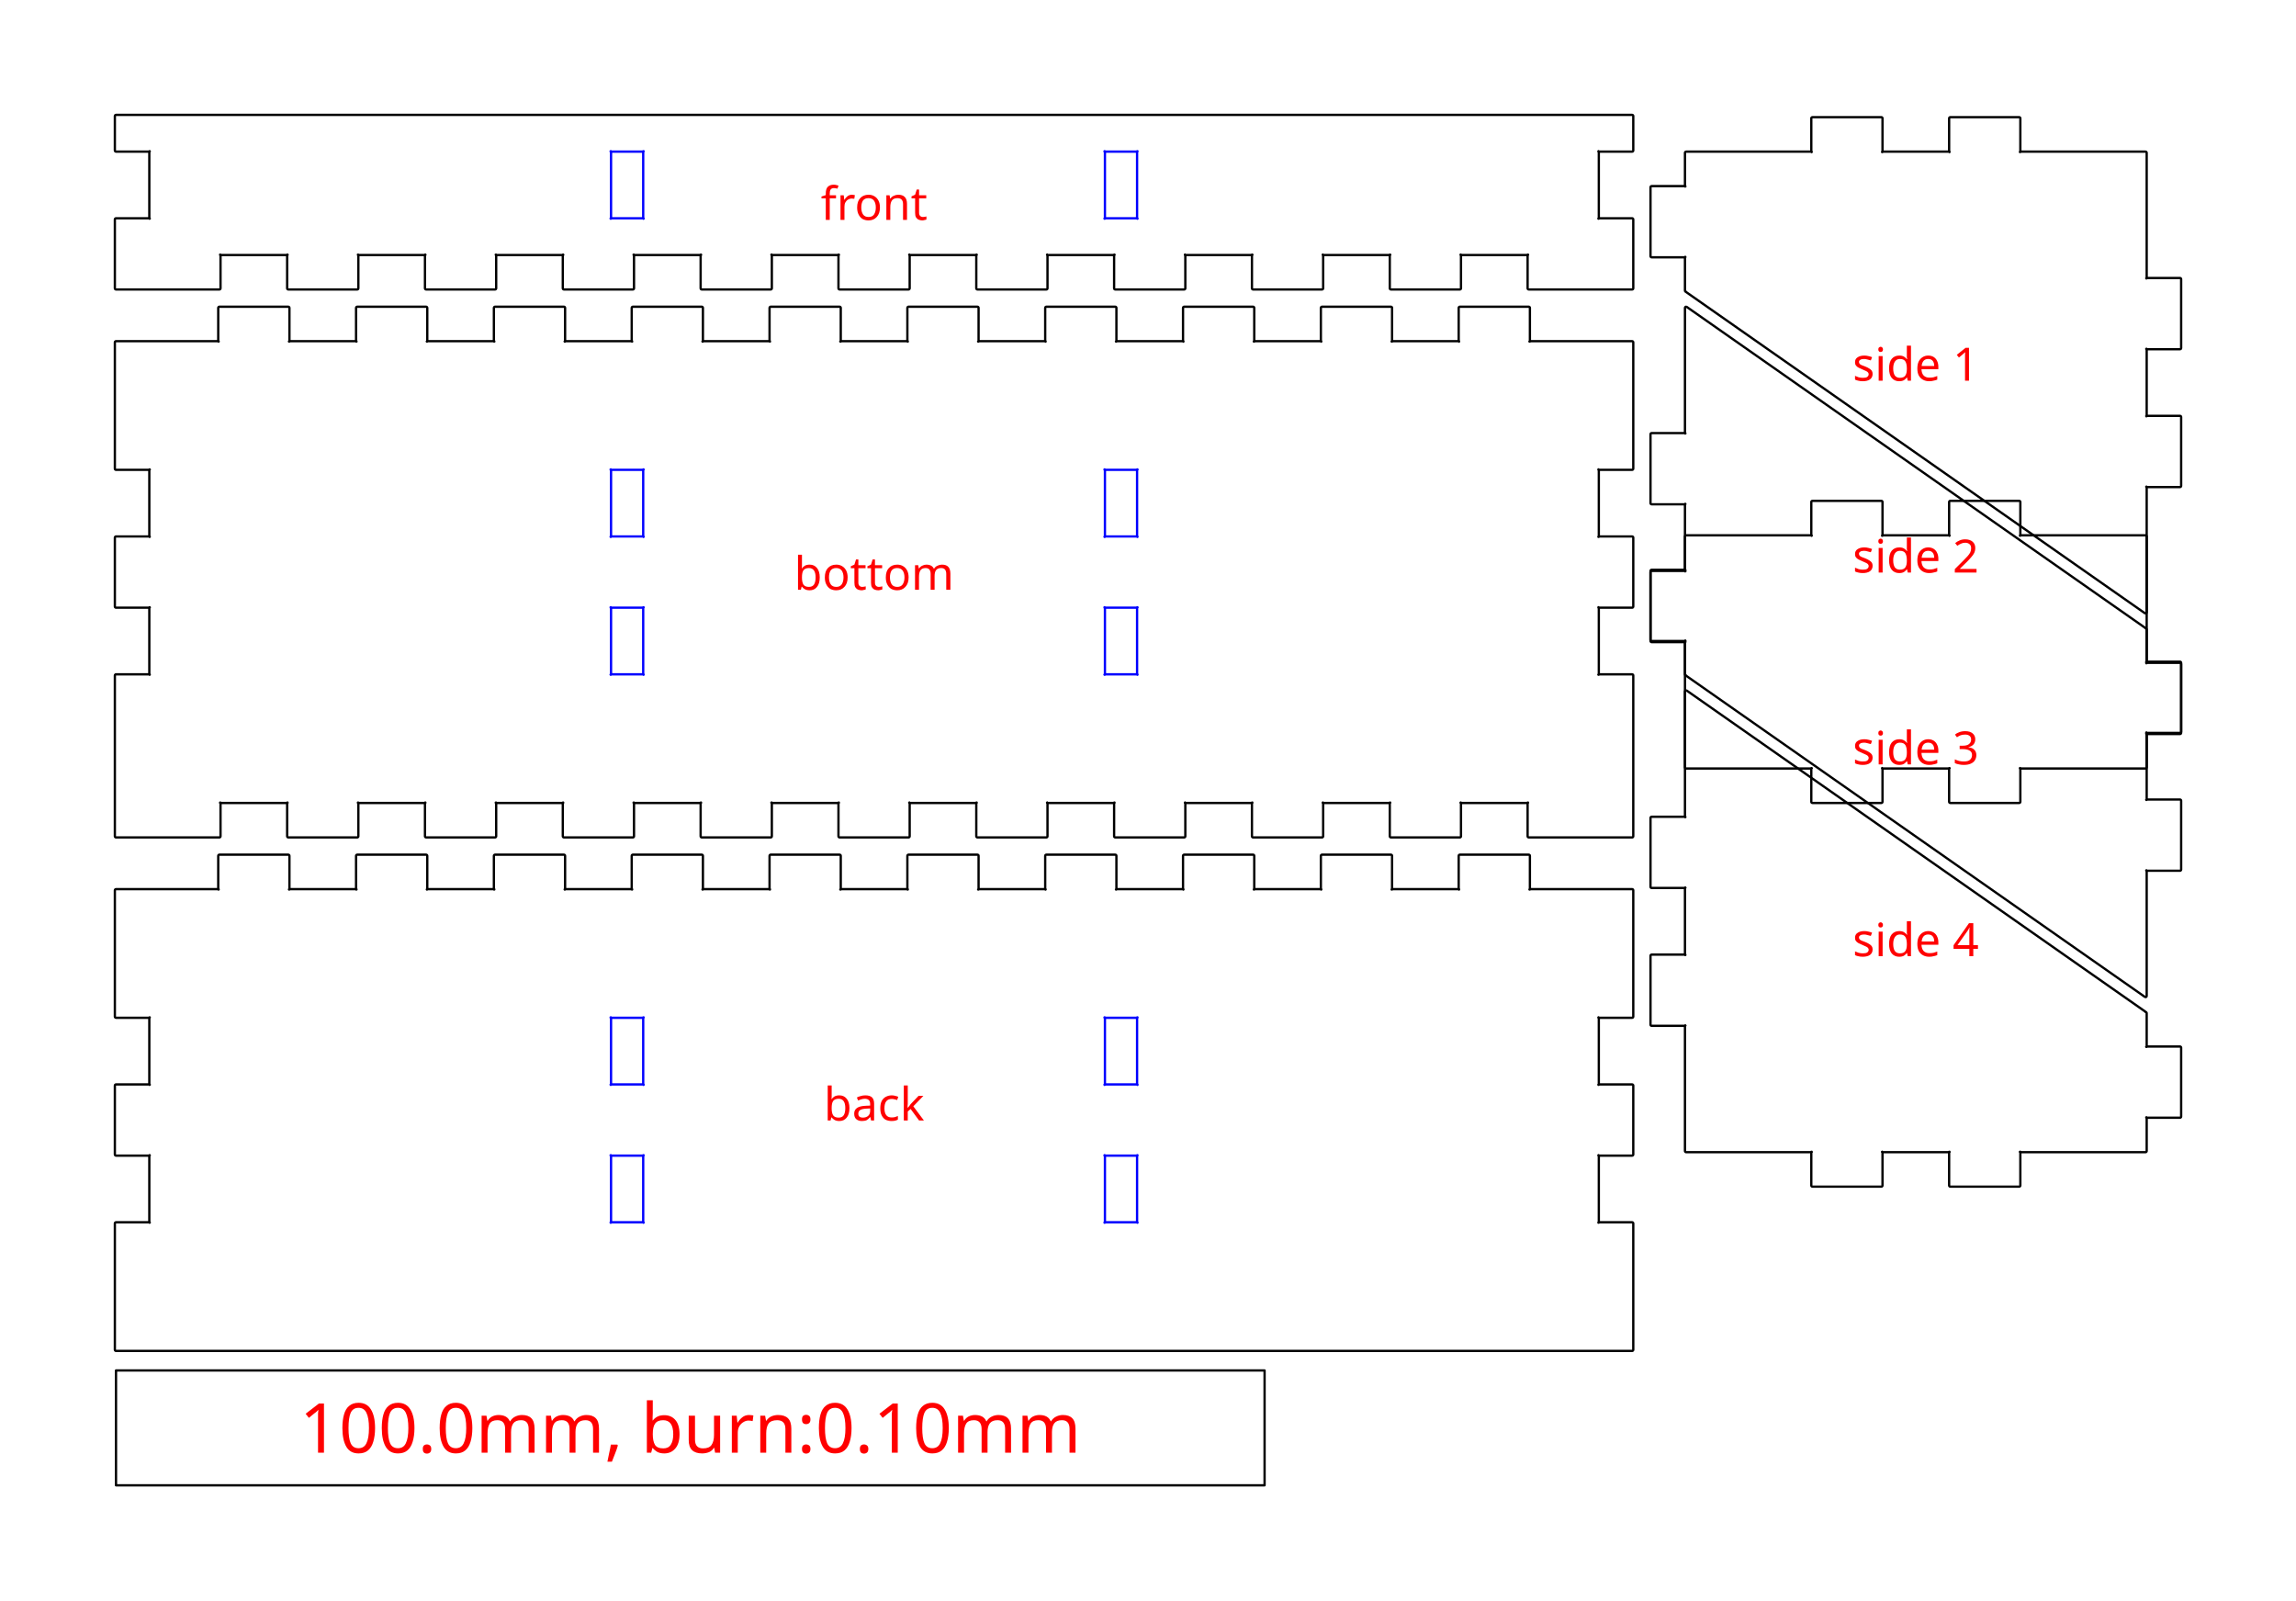
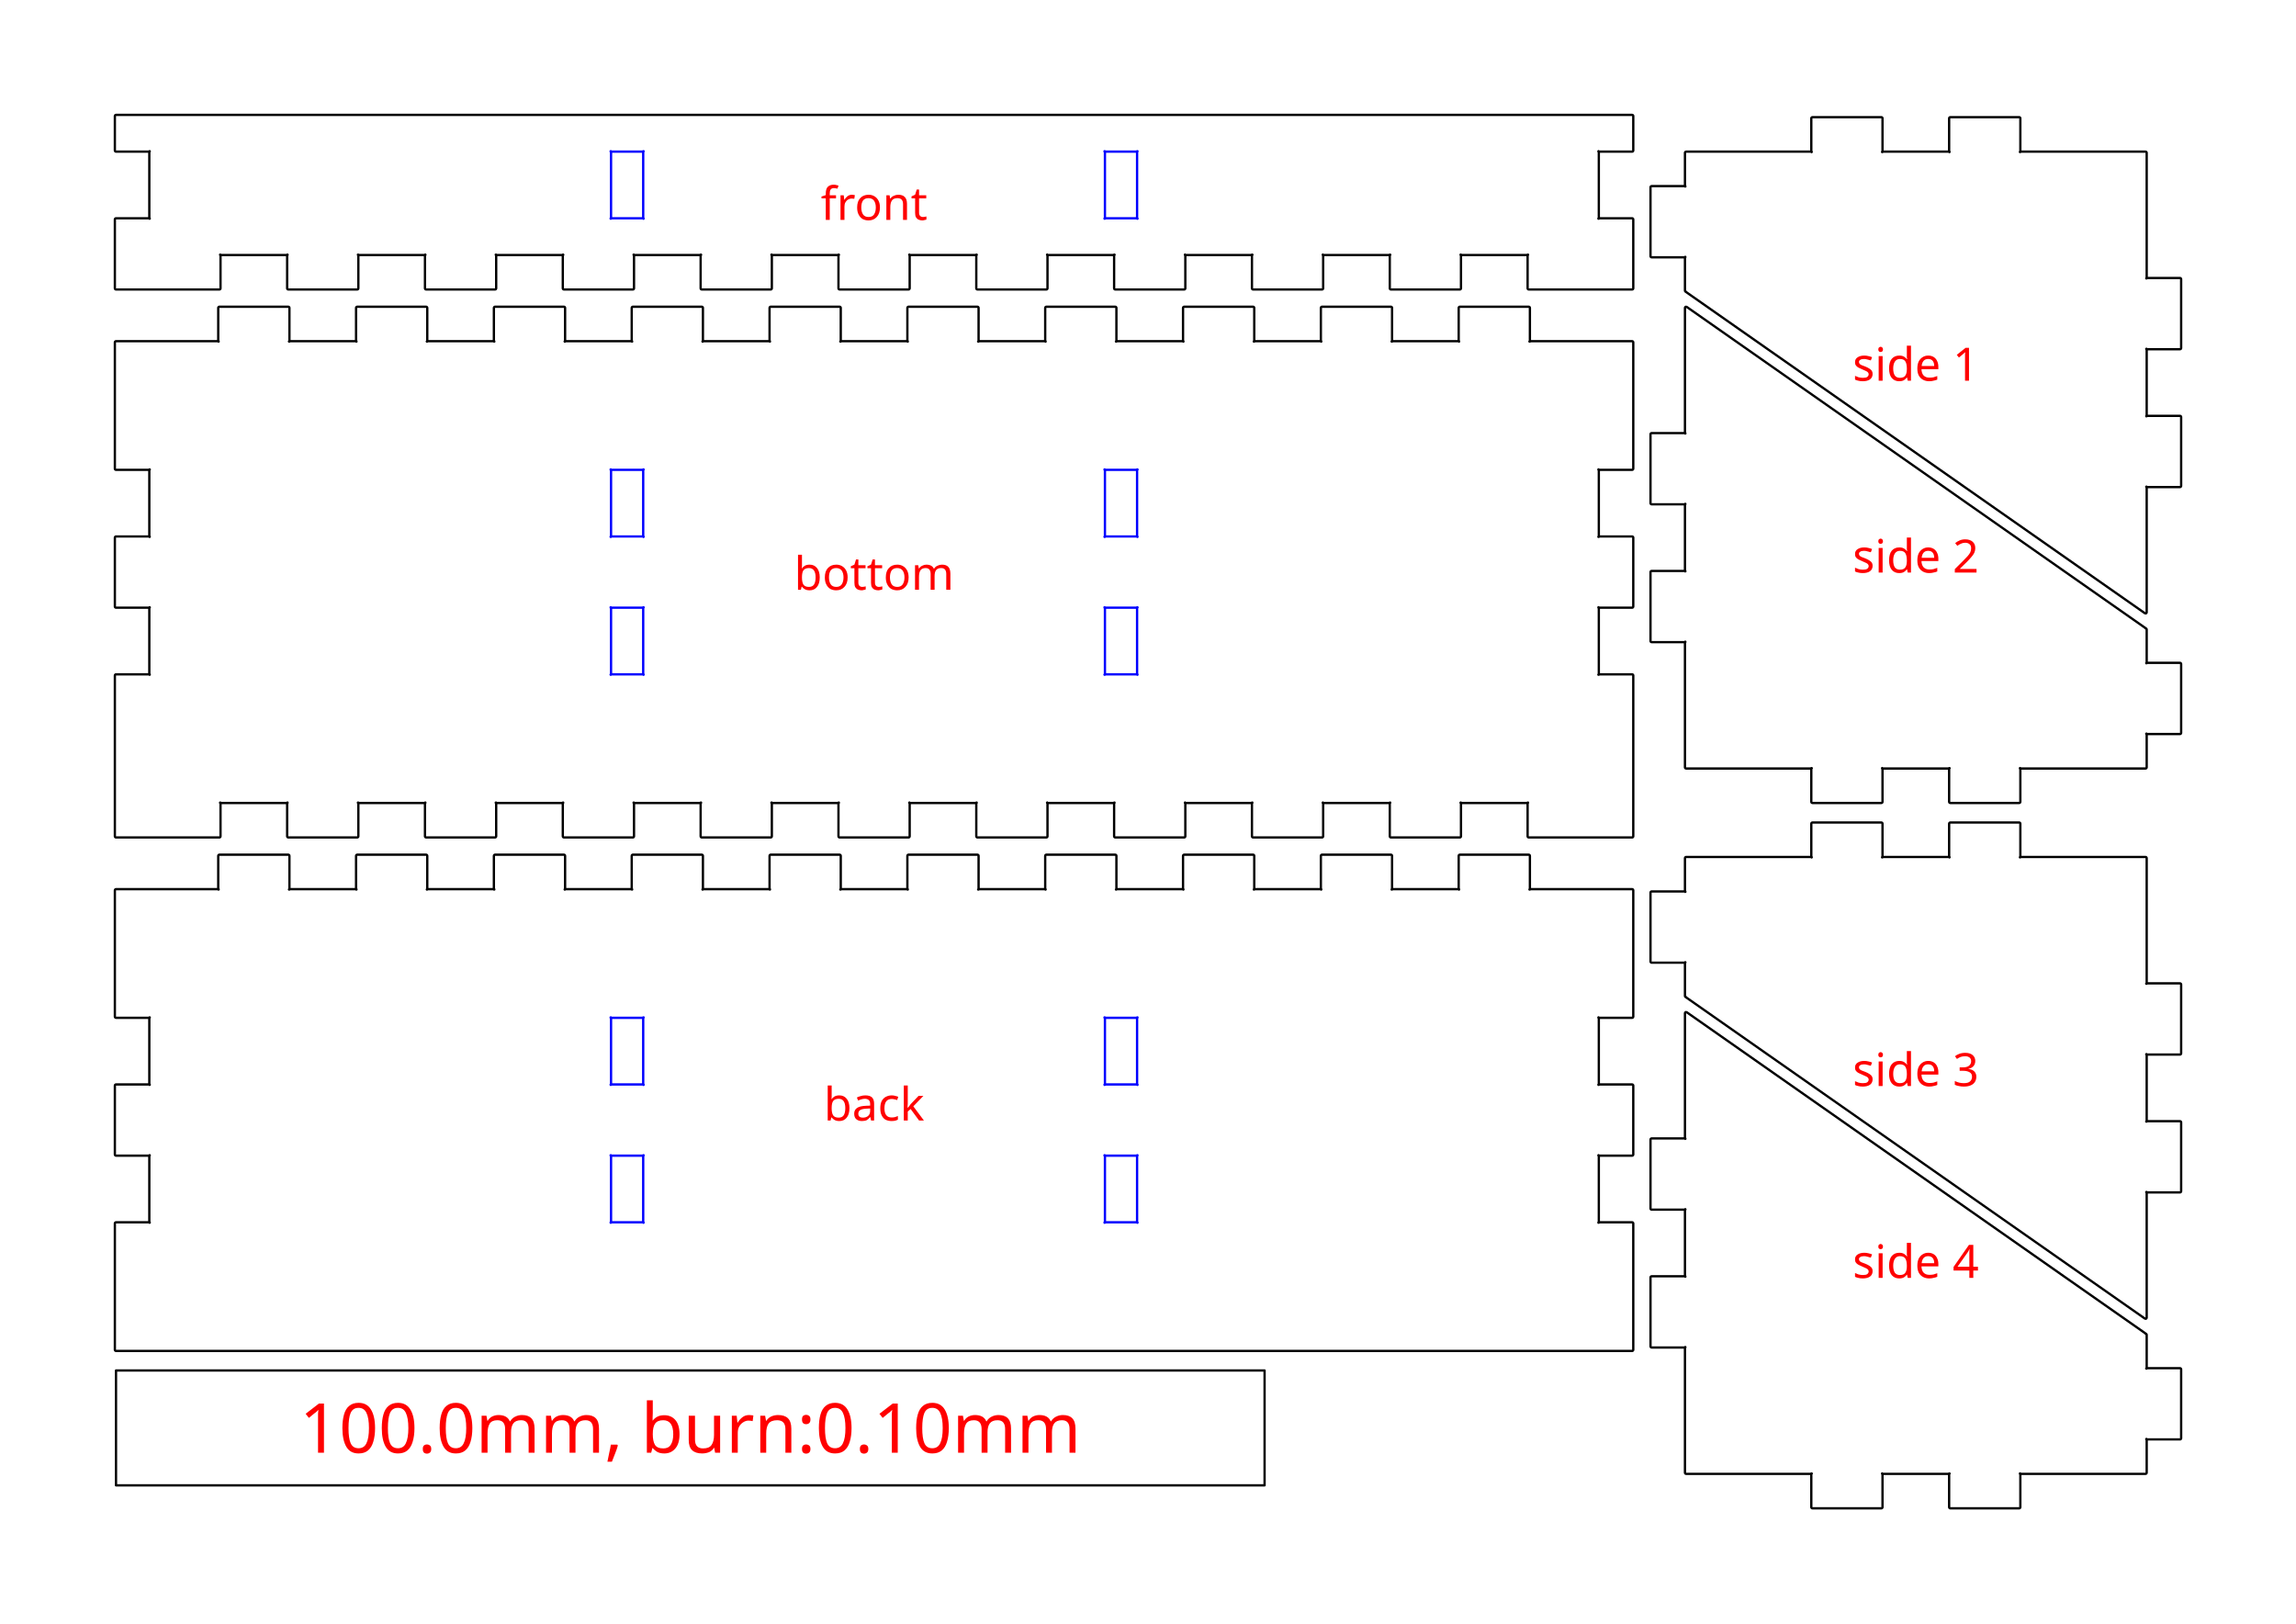
- <svg xmlns="http://www.w3.org/2000/svg" height="139.30mm" viewBox="0.0 0.0 199.90 139.30" width="199.90mm">
+ <svg xmlns="http://www.w3.org/2000/svg" height="141.30mm" viewBox="0.0 0.0 199.90 141.30" width="199.90mm">
  <g id="p-0" style="fill:none;stroke-linecap:round;stroke-linejoin:round;">
    <path d="M 10.100 129.300 H 110.100 V 119.300 H 10.100 V 129.300 Z" stroke="rgb(0,0,0)" stroke-width="0.20" />
    <text font-size="6px" style="font-family: sans-serif ; font-weight: normal; font-style: normal; fill: rgb(255,0,0)" text-anchor="middle" transform="matrix( 1.000 0.000 0.000 1.000 60.100 126.460 )">100.0mm, burn:0.10mm</text>
  </g>
  <g id="p-1" style="fill:none;stroke-linecap:round;stroke-linejoin:round;">
    <path d="M 56.000 103.500 V 106.400 C 56.000 106.500 56.100 106.400 56.000 106.400 H 53.200 C 53.100 106.400 53.200 106.500 53.200 106.400 V 100.600 C 53.200 100.500 53.100 100.600 53.200 100.600 H 56.000 C 56.100 100.600 56.000 100.500 56.000 100.600 V 103.500 Z" stroke="rgb(0,0,255)" stroke-width="0.20" />
    <path d="M 56.000 91.500 V 94.400 C 56.000 94.500 56.100 94.400 56.000 94.400 H 53.200 C 53.100 94.400 53.200 94.500 53.200 94.400 V 88.600 C 53.200 88.500 53.100 88.600 53.200 88.600 H 56.000 C 56.100 88.600 56.000 88.500 56.000 88.600 V 91.500 Z" stroke="rgb(0,0,255)" stroke-width="0.20" />
    <path d="M 99.000 103.500 V 106.400 C 99.000 106.500 99.100 106.400 99.000 106.400 H 96.200 C 96.100 106.400 96.200 106.500 96.200 106.400 V 100.600 C 96.200 100.500 96.100 100.600 96.200 100.600 H 99.000 C 99.100 100.600 99.000 100.500 99.000 100.600 V 103.500 Z" stroke="rgb(0,0,255)" stroke-width="0.20" />
    <path d="M 99.000 91.500 V 94.400 C 99.000 94.500 99.100 94.400 99.000 94.400 H 96.200 C 96.100 94.400 96.200 94.500 96.200 94.400 V 88.600 C 96.200 88.500 96.100 88.600 96.200 88.600 H 99.000 C 99.100 88.600 99.000 88.500 99.000 88.600 V 91.500 Z" stroke="rgb(0,0,255)" stroke-width="0.20" />
    <path d="M 13.100 117.600 H 139.100 H 142.100 C 142.155 117.600 142.200 117.555 142.200 117.500 V 106.500 C 142.200 106.445 142.155 106.400 142.100 106.400 H 139.200 C 139.100 106.400 139.200 106.500 139.200 106.400 V 100.600 C 139.200 100.500 139.100 100.600 139.200 100.600 H 142.100 C 142.155 100.600 142.200 100.555 142.200 100.500 V 94.500 C 142.200 94.445 142.155 94.400 142.100 94.400 H 139.200 C 139.100 94.400 139.200 94.500 139.200 94.400 V 88.600 C 139.200 88.500 139.100 88.600 139.200 88.600 H 142.100 C 142.155 88.600 142.200 88.555 142.200 88.500 V 77.500 C 142.200 77.445 142.155 77.400 142.100 77.400 H 139.100 H 133.200 C 133.100 77.400 133.200 77.500 133.200 77.400 V 74.500 C 133.200 74.445 133.155 74.400 133.100 74.400 H 127.100 C 127.045 74.400 127.000 74.445 127.000 74.500 V 77.400 C 127.000 77.500 127.100 77.400 127.000 77.400 H 121.200 C 121.100 77.400 121.200 77.500 121.200 77.400 V 74.500 C 121.200 74.445 121.155 74.400 121.100 74.400 H 115.100 C 115.045 74.400 115.000 74.445 115.000 74.500 V 77.400 C 115.000 77.500 115.100 77.400 115.000 77.400 H 109.200 C 109.100 77.400 109.200 77.500 109.200 77.400 V 74.500 C 109.200 74.445 109.155 74.400 109.100 74.400 H 103.100 C 103.045 74.400 103.000 74.445 103.000 74.500 V 77.400 C 103.000 77.500 103.100 77.400 103.000 77.400 H 97.200 C 97.100 77.400 97.200 77.500 97.200 77.400 V 74.500 C 97.200 74.445 97.155 74.400 97.100 74.400 H 91.100 C 91.045 74.400 91.000 74.445 91.000 74.500 V 77.400 C 91.000 77.500 91.100 77.400 91.000 77.400 H 85.200 C 85.100 77.400 85.200 77.500 85.200 77.400 V 74.500 C 85.200 74.445 85.155 74.400 85.100 74.400 H 79.100 C 79.045 74.400 79.000 74.445 79.000 74.500 V 77.400 C 79.000 77.500 79.100 77.400 79.000 77.400 H 73.200 C 73.100 77.400 73.200 77.500 73.200 77.400 V 74.500 C 73.200 74.445 73.155 74.400 73.100 74.400 H 67.100 C 67.045 74.400 67.000 74.445 67.000 74.500 V 77.400 C 67.000 77.500 67.100 77.400 67.000 77.400 H 61.200 C 61.100 77.400 61.200 77.500 61.200 77.400 V 74.500 C 61.200 74.445 61.155 74.400 61.100 74.400 H 55.100 C 55.045 74.400 55.000 74.445 55.000 74.500 V 77.400 C 55.000 77.500 55.100 77.400 55.000 77.400 H 49.200 C 49.100 77.400 49.200 77.500 49.200 77.400 V 74.500 C 49.200 74.445 49.155 74.400 49.100 74.400 H 43.100 C 43.045 74.400 43.000 74.445 43.000 74.500 V 77.400 C 43.000 77.500 43.100 77.400 43.000 77.400 H 37.200 C 37.100 77.400 37.200 77.500 37.200 77.400 V 74.500 C 37.200 74.445 37.155 74.400 37.100 74.400 H 31.100 C 31.045 74.400 31.000 74.445 31.000 74.500 V 77.400 C 31.000 77.500 31.100 77.400 31.000 77.400 H 25.200 C 25.100 77.400 25.200 77.500 25.200 77.400 V 74.500 C 25.200 74.445 25.155 74.400 25.100 74.400 H 19.100 C 19.045 74.400 19.000 74.445 19.000 74.500 V 77.400 C 19.000 77.500 19.100 77.400 19.000 77.400 H 13.100 H 10.100 C 10.045 77.400 10.000 77.445 10.000 77.500 V 88.500 C 10.000 88.555 10.045 88.600 10.100 88.600 H 13.000 C 13.100 88.600 13.000 88.500 13.000 88.600 V 94.400 C 13.000 94.500 13.100 94.400 13.000 94.400 H 10.100 C 10.045 94.400 10.000 94.445 10.000 94.500 V 100.500 C 10.000 100.555 10.045 100.600 10.100 100.600 H 13.000 C 13.100 100.600 13.000 100.500 13.000 100.600 V 106.400 C 13.000 106.500 13.100 106.400 13.000 106.400 H 10.100 C 10.045 106.400 10.000 106.445 10.000 106.500 V 117.500 C 10.000 117.555 10.045 117.600 10.100 117.600 H 13.100 Z" stroke="rgb(0,0,0)" stroke-width="0.20" />
    <text font-size="4px" style="font-family: sans-serif ; font-weight: normal; font-style: normal; fill: rgb(255,0,0)" text-anchor="middle" transform="matrix( 1.000 0.000 0.000 1.000 76.100 97.540 )">back</text>
  </g>
  <g id="p-2" style="fill:none;stroke-linecap:round;stroke-linejoin:round;">
    <path d="M 56.000 55.800 V 58.700 C 56.000 58.800 56.100 58.700 56.000 58.700 H 53.200 C 53.100 58.700 53.200 58.800 53.200 58.700 V 52.900 C 53.200 52.800 53.100 52.900 53.200 52.900 H 56.000 C 56.100 52.900 56.000 52.800 56.000 52.900 V 55.800 Z" stroke="rgb(0,0,255)" stroke-width="0.20" />
    <path d="M 56.000 43.800 V 46.700 C 56.000 46.800 56.100 46.700 56.000 46.700 H 53.200 C 53.100 46.700 53.200 46.800 53.200 46.700 V 40.900 C 53.200 40.800 53.100 40.900 53.200 40.900 H 56.000 C 56.100 40.900 56.000 40.800 56.000 40.900 V 43.800 Z" stroke="rgb(0,0,255)" stroke-width="0.20" />
    <path d="M 99.000 55.800 V 58.700 C 99.000 58.800 99.100 58.700 99.000 58.700 H 96.200 C 96.100 58.700 96.200 58.800 96.200 58.700 V 52.900 C 96.200 52.800 96.100 52.900 96.200 52.900 H 99.000 C 99.100 52.900 99.000 52.800 99.000 52.900 V 55.800 Z" stroke="rgb(0,0,255)" stroke-width="0.20" />
    <path d="M 99.000 43.800 V 46.700 C 99.000 46.800 99.100 46.700 99.000 46.700 H 96.200 C 96.100 46.700 96.200 46.800 96.200 46.700 V 40.900 C 96.200 40.800 96.100 40.900 96.200 40.900 H 99.000 C 99.100 40.900 99.000 40.800 99.000 40.900 V 43.800 Z" stroke="rgb(0,0,255)" stroke-width="0.20" />
    <path d="M 13.100 72.900 H 19.100 C 19.155 72.900 19.200 72.855 19.200 72.800 V 69.900 C 19.200 69.800 19.100 69.900 19.200 69.900 H 25.000 C 25.100 69.900 25.000 69.800 25.000 69.900 V 72.800 C 25.000 72.855 25.045 72.900 25.100 72.900 H 31.100 C 31.155 72.900 31.200 72.855 31.200 72.800 V 69.900 C 31.200 69.800 31.100 69.900 31.200 69.900 H 37.000 C 37.100 69.900 37.000 69.800 37.000 69.900 V 72.800 C 37.000 72.855 37.045 72.900 37.100 72.900 H 43.100 C 43.155 72.900 43.200 72.855 43.200 72.800 V 69.900 C 43.200 69.800 43.100 69.900 43.200 69.900 H 49.000 C 49.100 69.900 49.000 69.800 49.000 69.900 V 72.800 C 49.000 72.855 49.045 72.900 49.100 72.900 H 55.100 C 55.155 72.900 55.200 72.855 55.200 72.800 V 69.900 C 55.200 69.800 55.100 69.900 55.200 69.900 H 61.000 C 61.100 69.900 61.000 69.800 61.000 69.900 V 72.800 C 61.000 72.855 61.045 72.900 61.100 72.900 H 67.100 C 67.155 72.900 67.200 72.855 67.200 72.800 V 69.900 C 67.200 69.800 67.100 69.900 67.200 69.900 H 73.000 C 73.100 69.900 73.000 69.800 73.000 69.900 V 72.800 C 73.000 72.855 73.045 72.900 73.100 72.900 H 79.100 C 79.155 72.900 79.200 72.855 79.200 72.800 V 69.900 C 79.200 69.800 79.100 69.900 79.200 69.900 H 85.000 C 85.100 69.900 85.000 69.800 85.000 69.900 V 72.800 C 85.000 72.855 85.045 72.900 85.100 72.900 H 91.100 C 91.155 72.900 91.200 72.855 91.200 72.800 V 69.900 C 91.200 69.800 91.100 69.900 91.200 69.900 H 97.000 C 97.100 69.900 97.000 69.800 97.000 69.900 V 72.800 C 97.000 72.855 97.045 72.900 97.100 72.900 H 103.100 C 103.155 72.900 103.200 72.855 103.200 72.800 V 69.900 C 103.200 69.800 103.100 69.900 103.200 69.900 H 109.000 C 109.100 69.900 109.000 69.800 109.000 69.900 V 72.800 C 109.000 72.855 109.045 72.900 109.100 72.900 H 115.100 C 115.155 72.900 115.200 72.855 115.200 72.800 V 69.900 C 115.200 69.800 115.100 69.900 115.200 69.900 H 121.000 C 121.100 69.900 121.000 69.800 121.000 69.900 V 72.800 C 121.000 72.855 121.045 72.900 121.100 72.900 H 127.100 C 127.155 72.900 127.200 72.855 127.200 72.800 V 69.900 C 127.200 69.800 127.100 69.900 127.200 69.900 H 133.000 C 133.100 69.900 133.000 69.800 133.000 69.900 V 72.800 C 133.000 72.855 133.045 72.900 133.100 72.900 H 139.100 H 142.100 C 142.155 72.900 142.200 72.855 142.200 72.800 V 69.800 V 58.800 C 142.200 58.745 142.155 58.700 142.100 58.700 H 139.200 C 139.100 58.700 139.200 58.800 139.200 58.700 V 52.900 C 139.200 52.800 139.100 52.900 139.200 52.900 H 142.100 C 142.155 52.900 142.200 52.855 142.200 52.800 V 46.800 C 142.200 46.745 142.155 46.700 142.100 46.700 H 139.200 C 139.100 46.700 139.200 46.800 139.200 46.700 V 40.900 C 139.200 40.800 139.100 40.900 139.200 40.900 H 142.100 C 142.155 40.900 142.200 40.855 142.200 40.800 V 29.800 C 142.200 29.745 142.155 29.700 142.100 29.700 H 139.100 H 133.200 C 133.100 29.700 133.200 29.800 133.200 29.700 V 26.800 C 133.200 26.745 133.155 26.700 133.100 26.700 H 127.100 C 127.045 26.700 127.000 26.745 127.000 26.800 V 29.700 C 127.000 29.800 127.100 29.700 127.000 29.700 H 121.200 C 121.100 29.700 121.200 29.800 121.200 29.700 V 26.800 C 121.200 26.745 121.155 26.700 121.100 26.700 H 115.100 C 115.045 26.700 115.000 26.745 115.000 26.800 V 29.700 C 115.000 29.800 115.100 29.700 115.000 29.700 H 109.200 C 109.100 29.700 109.200 29.800 109.200 29.700 V 26.800 C 109.200 26.745 109.155 26.700 109.100 26.700 H 103.100 C 103.045 26.700 103.000 26.745 103.000 26.800 V 29.700 C 103.000 29.800 103.100 29.700 103.000 29.700 H 97.200 C 97.100 29.700 97.200 29.800 97.200 29.700 V 26.800 C 97.200 26.745 97.155 26.700 97.100 26.700 H 91.100 C 91.045 26.700 91.000 26.745 91.000 26.800 V 29.700 C 91.000 29.800 91.100 29.700 91.000 29.700 H 85.200 C 85.100 29.700 85.200 29.800 85.200 29.700 V 26.800 C 85.200 26.745 85.155 26.700 85.100 26.700 H 79.100 C 79.045 26.700 79.000 26.745 79.000 26.800 V 29.700 C 79.000 29.800 79.100 29.700 79.000 29.700 H 73.200 C 73.100 29.700 73.200 29.800 73.200 29.700 V 26.800 C 73.200 26.745 73.155 26.700 73.100 26.700 H 67.100 C 67.045 26.700 67.000 26.745 67.000 26.800 V 29.700 C 67.000 29.800 67.100 29.700 67.000 29.700 H 61.200 C 61.100 29.700 61.200 29.800 61.200 29.700 V 26.800 C 61.200 26.745 61.155 26.700 61.100 26.700 H 55.100 C 55.045 26.700 55.000 26.745 55.000 26.800 V 29.700 C 55.000 29.800 55.100 29.700 55.000 29.700 H 49.200 C 49.100 29.700 49.200 29.800 49.200 29.700 V 26.800 C 49.200 26.745 49.155 26.700 49.100 26.700 H 43.100 C 43.045 26.700 43.000 26.745 43.000 26.800 V 29.700 C 43.000 29.800 43.100 29.700 43.000 29.700 H 37.200 C 37.100 29.700 37.200 29.800 37.200 29.700 V 26.800 C 37.200 26.745 37.155 26.700 37.100 26.700 H 31.100 C 31.045 26.700 31.000 26.745 31.000 26.800 V 29.700 C 31.000 29.800 31.100 29.700 31.000 29.700 H 25.200 C 25.100 29.700 25.200 29.800 25.200 29.700 V 26.800 C 25.200 26.745 25.155 26.700 25.100 26.700 H 19.100 C 19.045 26.700 19.000 26.745 19.000 26.800 V 29.700 C 19.000 29.800 19.100 29.700 19.000 29.700 H 13.100 H 10.100 C 10.045 29.700 10.000 29.745 10.000 29.800 V 40.800 C 10.000 40.855 10.045 40.900 10.100 40.900 H 13.000 C 13.100 40.900 13.000 40.800 13.000 40.900 V 46.700 C 13.000 46.800 13.100 46.700 13.000 46.700 H 10.100 C 10.045 46.700 10.000 46.745 10.000 46.800 V 52.800 C 10.000 52.855 10.045 52.900 10.100 52.900 H 13.000 C 13.100 52.900 13.000 52.800 13.000 52.900 V 58.700 C 13.000 58.800 13.100 58.700 13.000 58.700 H 10.100 C 10.045 58.700 10.000 58.745 10.000 58.800 V 69.800 V 72.800 C 10.000 72.855 10.045 72.900 10.100 72.900 H 13.100 Z" stroke="rgb(0,0,0)" stroke-width="0.20" />
    <text font-size="4px" style="font-family: sans-serif ; font-weight: normal; font-style: normal; fill: rgb(255,0,0)" text-anchor="middle" transform="matrix( 1.000 0.000 0.000 1.000 76.100 51.340 )">bottom</text>
  </g>
  <g id="p-3" style="fill:none;stroke-linecap:round;stroke-linejoin:round;">
    <path d="M 56.000 16.100 V 19.000 C 56.000 19.100 56.100 19.000 56.000 19.000 H 53.200 C 53.100 19.000 53.200 19.100 53.200 19.000 V 13.200 C 53.200 13.100 53.100 13.200 53.200 13.200 H 56.000 C 56.100 13.200 56.000 13.100 56.000 13.200 V 16.100 Z" stroke="rgb(0,0,255)" stroke-width="0.20" />
    <path d="M 99.000 16.100 V 19.000 C 99.000 19.100 99.100 19.000 99.000 19.000 H 96.200 C 96.100 19.000 96.200 19.100 96.200 19.000 V 13.200 C 96.200 13.100 96.100 13.200 96.200 13.200 H 99.000 C 99.100 13.200 99.000 13.100 99.000 13.200 V 16.100 Z" stroke="rgb(0,0,255)" stroke-width="0.20" />
    <path d="M 13.100 25.200 H 19.100 C 19.155 25.200 19.200 25.155 19.200 25.100 V 22.200 C 19.200 22.100 19.100 22.200 19.200 22.200 H 25.000 C 25.100 22.200 25.000 22.100 25.000 22.200 V 25.100 C 25.000 25.155 25.045 25.200 25.100 25.200 H 31.100 C 31.155 25.200 31.200 25.155 31.200 25.100 V 22.200 C 31.200 22.100 31.100 22.200 31.200 22.200 H 37.000 C 37.100 22.200 37.000 22.100 37.000 22.200 V 25.100 C 37.000 25.155 37.045 25.200 37.100 25.200 H 43.100 C 43.155 25.200 43.200 25.155 43.200 25.100 V 22.200 C 43.200 22.100 43.100 22.200 43.200 22.200 H 49.000 C 49.100 22.200 49.000 22.100 49.000 22.200 V 25.100 C 49.000 25.155 49.045 25.200 49.100 25.200 H 55.100 C 55.155 25.200 55.200 25.155 55.200 25.100 V 22.200 C 55.200 22.100 55.100 22.200 55.200 22.200 H 61.000 C 61.100 22.200 61.000 22.100 61.000 22.200 V 25.100 C 61.000 25.155 61.045 25.200 61.100 25.200 H 67.100 C 67.155 25.200 67.200 25.155 67.200 25.100 V 22.200 C 67.200 22.100 67.100 22.200 67.200 22.200 H 73.000 C 73.100 22.200 73.000 22.100 73.000 22.200 V 25.100 C 73.000 25.155 73.045 25.200 73.100 25.200 H 79.100 C 79.155 25.200 79.200 25.155 79.200 25.100 V 22.200 C 79.200 22.100 79.100 22.200 79.200 22.200 H 85.000 C 85.100 22.200 85.000 22.100 85.000 22.200 V 25.100 C 85.000 25.155 85.045 25.200 85.100 25.200 H 91.100 C 91.155 25.200 91.200 25.155 91.200 25.100 V 22.200 C 91.200 22.100 91.100 22.200 91.200 22.200 H 97.000 C 97.100 22.200 97.000 22.100 97.000 22.200 V 25.100 C 97.000 25.155 97.045 25.200 97.100 25.200 H 103.100 C 103.155 25.200 103.200 25.155 103.200 25.100 V 22.200 C 103.200 22.100 103.100 22.200 103.200 22.200 H 109.000 C 109.100 22.200 109.000 22.100 109.000 22.200 V 25.100 C 109.000 25.155 109.045 25.200 109.100 25.200 H 115.100 C 115.155 25.200 115.200 25.155 115.200 25.100 V 22.200 C 115.200 22.100 115.100 22.200 115.200 22.200 H 121.000 C 121.100 22.200 121.000 22.100 121.000 22.200 V 25.100 C 121.000 25.155 121.045 25.200 121.100 25.200 H 127.100 C 127.155 25.200 127.200 25.155 127.200 25.100 V 22.200 C 127.200 22.100 127.100 22.200 127.200 22.200 H 133.000 C 133.100 22.200 133.000 22.100 133.000 22.200 V 25.100 C 133.000 25.155 133.045 25.200 133.100 25.200 H 139.100 H 142.100 C 142.155 25.200 142.200 25.155 142.200 25.100 V 22.100 V 19.100 C 142.200 19.045 142.155 19.000 142.100 19.000 H 139.200 C 139.100 19.000 139.200 19.100 139.200 19.000 V 13.200 C 139.200 13.100 139.100 13.200 139.200 13.200 H 142.100 C 142.155 13.200 142.200 13.155 142.200 13.100 V 10.100 C 142.200 10.045 142.155 10.000 142.100 10.000 H 139.100 H 13.100 H 10.100 C 10.045 10.000 10.000 10.045 10.000 10.100 V 13.100 C 10.000 13.155 10.045 13.200 10.100 13.200 H 13.000 C 13.100 13.200 13.000 13.100 13.000 13.200 V 19.000 C 13.000 19.100 13.100 19.000 13.000 19.000 H 10.100 C 10.045 19.000 10.000 19.045 10.000 19.100 V 22.100 V 25.100 C 10.000 25.155 10.045 25.200 10.100 25.200 H 13.100 Z" stroke="rgb(0,0,0)" stroke-width="0.20" />
    <text font-size="4px" style="font-family: sans-serif ; font-weight: normal; font-style: normal; fill: rgb(255,0,0)" text-anchor="middle" transform="matrix( 1.000 0.000 0.000 1.000 76.100 19.140 )">front</text>
  </g>
  <g id="p-4" style="fill:none;stroke-linecap:round;stroke-linejoin:round;">
    <path d="M 186.800 13.200 H 175.900 C 175.800 13.200 175.900 13.300 175.900 13.200 V 10.300 C 175.900 10.245 175.855 10.200 175.800 10.200 H 169.800 C 169.745 10.200 169.700 10.245 169.700 10.300 V 13.200 C 169.700 13.300 169.800 13.200 169.700 13.200 H 163.900 C 163.800 13.200 163.900 13.300 163.900 13.200 V 10.300 C 163.900 10.245 163.855 10.200 163.800 10.200 H 157.800 C 157.745 10.200 157.700 10.245 157.700 10.300 V 13.200 C 157.700 13.300 157.800 13.200 157.700 13.200 H 146.800 C 146.745 13.200 146.700 13.245 146.700 13.300 V 16.200 C 146.700 16.300 146.800 16.200 146.700 16.200 H 143.800 C 143.745 16.200 143.700 16.245 143.700 16.300 V 22.300 C 143.700 22.355 143.745 22.400 143.800 22.400 H 146.700 C 146.800 22.400 146.700 22.300 146.700 22.400 V 25.300 C 146.700 25.355 146.745 25.400 146.800 25.400 C 146.779 25.400 146.759 25.394 146.743 25.382 L 186.743 53.382 C 186.759 53.394 186.779 53.400 186.800 53.400 C 186.855 53.400 186.900 53.355 186.900 53.300 V 42.400 C 186.900 42.300 186.800 42.400 186.900 42.400 H 189.800 C 189.855 42.400 189.900 42.355 189.900 42.300 V 36.300 C 189.900 36.245 189.855 36.200 189.800 36.200 H 186.900 C 186.800 36.200 186.900 36.300 186.900 36.200 V 30.400 C 186.900 30.300 186.800 30.400 186.900 30.400 H 189.800 C 189.855 30.400 189.900 30.355 189.900 30.300 V 24.300 C 189.900 24.245 189.855 24.200 189.800 24.200 H 186.900 C 186.800 24.200 186.900 24.300 186.900 24.200 V 13.300 C 186.900 13.245 186.855 13.200 186.800 13.200 Z" stroke="rgb(0,0,0)" stroke-width="0.20" />
    <text font-size="4px" style="font-family: sans-serif ; font-weight: normal; font-style: normal; fill: rgb(255,0,0)" text-anchor="middle" transform="matrix( 1.000 0.000 0.000 1.000 166.800 33.140 )">side 1</text>
  </g>
  <g id="p-5" style="fill:none;stroke-linecap:round;stroke-linejoin:round;">
    <path d="M 146.800 66.900 H 157.700 C 157.800 66.900 157.700 66.800 157.700 66.900 V 69.800 C 157.700 69.855 157.745 69.900 157.800 69.900 H 163.800 C 163.855 69.900 163.900 69.855 163.900 69.800 V 66.900 C 163.900 66.800 163.800 66.900 163.900 66.900 H 169.700 C 169.800 66.900 169.700 66.800 169.700 66.900 V 69.800 C 169.700 69.855 169.745 69.900 169.800 69.900 H 175.800 C 175.855 69.900 175.900 69.855 175.900 69.800 V 66.900 C 175.900 66.800 175.800 66.900 175.900 66.900 H 186.800 C 186.855 66.900 186.900 66.855 186.900 66.800 V 63.900 C 186.900 63.800 186.800 63.900 186.900 63.900 H 189.800 C 189.855 63.900 189.900 63.855 189.900 63.800 V 57.800 C 189.900 57.745 189.855 57.700 189.800 57.700 H 186.900 C 186.800 57.700 186.900 57.800 186.900 57.700 V 54.800 C 186.900 54.745 186.855 54.700 186.800 54.700 C 186.821 54.700 186.841 54.706 186.857 54.718 L 146.857 26.718 C 146.841 26.706 146.821 26.700 146.800 26.700 C 146.745 26.700 146.700 26.745 146.700 26.800 V 37.700 C 146.700 37.800 146.800 37.700 146.700 37.700 H 143.800 C 143.745 37.700 143.700 37.745 143.700 37.800 V 43.800 C 143.700 43.855 143.745 43.900 143.800 43.900 H 146.700 C 146.800 43.900 146.700 43.800 146.700 43.900 V 49.700 C 146.700 49.800 146.800 49.700 146.700 49.700 H 143.800 C 143.745 49.700 143.700 49.745 143.700 49.800 V 55.800 C 143.700 55.855 143.745 55.900 143.800 55.900 H 146.700 C 146.800 55.900 146.700 55.800 146.700 55.900 V 66.800 C 146.700 66.855 146.745 66.900 146.800 66.900 Z" stroke="rgb(0,0,0)" stroke-width="0.20" />
    <text font-size="4px" style="font-family: sans-serif ; font-weight: normal; font-style: normal; fill: rgb(255,0,0)" text-anchor="middle" transform="matrix( 1.000 0.000 0.000 1.000 166.800 49.840 )">side 2</text>
  </g>
  <g id="p-6" style="fill:none;stroke-linecap:round;stroke-linejoin:round;">
-     <path d="M 186.800 46.600 H 175.900 C 175.800 46.600 175.900 46.700 175.900 46.600 V 43.700 C 175.900 43.645 175.855 43.600 175.800 43.600 H 169.800 C 169.745 43.600 169.700 43.645 169.700 43.700 V 46.600 C 169.700 46.700 169.800 46.600 169.700 46.600 H 163.900 C 163.800 46.600 163.900 46.700 163.900 46.600 V 43.700 C 163.900 43.645 163.855 43.600 163.800 43.600 H 157.800 C 157.745 43.600 157.700 43.645 157.700 43.700 V 46.600 C 157.700 46.700 157.800 46.600 157.700 46.600 H 146.800 C 146.745 46.600 146.700 46.645 146.700 46.700 V 49.600 C 146.700 49.700 146.800 49.600 146.700 49.600 H 143.800 C 143.745 49.600 143.700 49.645 143.700 49.700 V 55.700 C 143.700 55.755 143.745 55.800 143.800 55.800 H 146.700 C 146.800 55.800 146.700 55.700 146.700 55.800 V 58.700 C 146.700 58.755 146.745 58.800 146.800 58.800 C 146.779 58.800 146.759 58.794 146.743 58.782 L 186.743 86.782 C 186.759 86.794 186.779 86.800 186.800 86.800 C 186.855 86.800 186.900 86.755 186.900 86.700 V 75.800 C 186.900 75.700 186.800 75.800 186.900 75.800 H 189.800 C 189.855 75.800 189.900 75.755 189.900 75.700 V 69.700 C 189.900 69.645 189.855 69.600 189.800 69.600 H 186.900 C 186.800 69.600 186.900 69.700 186.900 69.600 V 63.800 C 186.900 63.700 186.800 63.800 186.900 63.800 H 189.800 C 189.855 63.800 189.900 63.755 189.900 63.700 V 57.700 C 189.900 57.645 189.855 57.600 189.800 57.600 H 186.900 C 186.800 57.600 186.900 57.700 186.900 57.600 V 46.700 C 186.900 46.645 186.855 46.600 186.800 46.600 Z" stroke="rgb(0,0,0)" stroke-width="0.20" />
-     <text font-size="4px" style="font-family: sans-serif ; font-weight: normal; font-style: normal; fill: rgb(255,0,0)" text-anchor="middle" transform="matrix( 1.000 0.000 0.000 1.000 166.800 66.540 )">side 3</text>
+     <path d="M 186.800 74.600 H 175.900 C 175.800 74.600 175.900 74.700 175.900 74.600 V 71.700 C 175.900 71.645 175.855 71.600 175.800 71.600 H 169.800 C 169.745 71.600 169.700 71.645 169.700 71.700 V 74.600 C 169.700 74.700 169.800 74.600 169.700 74.600 H 163.900 C 163.800 74.600 163.900 74.700 163.900 74.600 V 71.700 C 163.900 71.645 163.855 71.600 163.800 71.600 H 157.800 C 157.745 71.600 157.700 71.645 157.700 71.700 V 74.600 C 157.700 74.700 157.800 74.600 157.700 74.600 H 146.800 C 146.745 74.600 146.700 74.645 146.700 74.700 V 77.600 C 146.700 77.700 146.800 77.600 146.700 77.600 H 143.800 C 143.745 77.600 143.700 77.645 143.700 77.700 V 83.700 C 143.700 83.755 143.745 83.800 143.800 83.800 H 146.700 C 146.800 83.800 146.700 83.700 146.700 83.800 V 86.700 C 146.700 86.755 146.745 86.800 146.800 86.800 C 146.779 86.800 146.759 86.794 146.743 86.782 L 186.743 114.782 C 186.759 114.794 186.779 114.800 186.800 114.800 C 186.855 114.800 186.900 114.755 186.900 114.700 V 103.800 C 186.900 103.700 186.800 103.800 186.900 103.800 H 189.800 C 189.855 103.800 189.900 103.755 189.900 103.700 V 97.700 C 189.900 97.645 189.855 97.600 189.800 97.600 H 186.900 C 186.800 97.600 186.900 97.700 186.900 97.600 V 91.800 C 186.900 91.700 186.800 91.800 186.900 91.800 H 189.800 C 189.855 91.800 189.900 91.755 189.900 91.700 V 85.700 C 189.900 85.645 189.855 85.600 189.800 85.600 H 186.900 C 186.800 85.600 186.900 85.700 186.900 85.600 V 74.700 C 186.900 74.645 186.855 74.600 186.800 74.600 Z" stroke="rgb(0,0,0)" stroke-width="0.20" />
+     <text font-size="4px" style="font-family: sans-serif ; font-weight: normal; font-style: normal; fill: rgb(255,0,0)" text-anchor="middle" transform="matrix( 1.000 0.000 0.000 1.000 166.800 94.540 )">side 3</text>
  </g>
  <g id="p-7" style="fill:none;stroke-linecap:round;stroke-linejoin:round;">
-     <path d="M 146.800 100.300 H 157.700 C 157.800 100.300 157.700 100.200 157.700 100.300 V 103.200 C 157.700 103.255 157.745 103.300 157.800 103.300 H 163.800 C 163.855 103.300 163.900 103.255 163.900 103.200 V 100.300 C 163.900 100.200 163.800 100.300 163.900 100.300 H 169.700 C 169.800 100.300 169.700 100.200 169.700 100.300 V 103.200 C 169.700 103.255 169.745 103.300 169.800 103.300 H 175.800 C 175.855 103.300 175.900 103.255 175.900 103.200 V 100.300 C 175.900 100.200 175.800 100.300 175.900 100.300 H 186.800 C 186.855 100.300 186.900 100.255 186.900 100.200 V 97.300 C 186.900 97.200 186.800 97.300 186.900 97.300 H 189.800 C 189.855 97.300 189.900 97.255 189.900 97.200 V 91.200 C 189.900 91.145 189.855 91.100 189.800 91.100 H 186.900 C 186.800 91.100 186.900 91.200 186.900 91.100 V 88.200 C 186.900 88.145 186.855 88.100 186.800 88.100 C 186.821 88.100 186.841 88.106 186.857 88.118 L 146.857 60.118 C 146.841 60.106 146.821 60.100 146.800 60.100 C 146.745 60.100 146.700 60.145 146.700 60.200 V 71.100 C 146.700 71.200 146.800 71.100 146.700 71.100 H 143.800 C 143.745 71.100 143.700 71.145 143.700 71.200 V 77.200 C 143.700 77.255 143.745 77.300 143.800 77.300 H 146.700 C 146.800 77.300 146.700 77.200 146.700 77.300 V 83.100 C 146.700 83.200 146.800 83.100 146.700 83.100 H 143.800 C 143.745 83.100 143.700 83.145 143.700 83.200 V 89.200 C 143.700 89.255 143.745 89.300 143.800 89.300 H 146.700 C 146.800 89.300 146.700 89.200 146.700 89.300 V 100.200 C 146.700 100.255 146.745 100.300 146.800 100.300 Z" stroke="rgb(0,0,0)" stroke-width="0.20" />
-     <text font-size="4px" style="font-family: sans-serif ; font-weight: normal; font-style: normal; fill: rgb(255,0,0)" text-anchor="middle" transform="matrix( 1.000 0.000 0.000 1.000 166.800 83.240 )">side 4</text>
+     <path d="M 146.800 128.300 H 157.700 C 157.800 128.300 157.700 128.200 157.700 128.300 V 131.200 C 157.700 131.255 157.745 131.300 157.800 131.300 H 163.800 C 163.855 131.300 163.900 131.255 163.900 131.200 V 128.300 C 163.900 128.200 163.800 128.300 163.900 128.300 H 169.700 C 169.800 128.300 169.700 128.200 169.700 128.300 V 131.200 C 169.700 131.255 169.745 131.300 169.800 131.300 H 175.800 C 175.855 131.300 175.900 131.255 175.900 131.200 V 128.300 C 175.900 128.200 175.800 128.300 175.900 128.300 H 186.800 C 186.855 128.300 186.900 128.255 186.900 128.200 V 125.300 C 186.900 125.200 186.800 125.300 186.900 125.300 H 189.800 C 189.855 125.300 189.900 125.255 189.900 125.200 V 119.200 C 189.900 119.145 189.855 119.100 189.800 119.100 H 186.900 C 186.800 119.100 186.900 119.200 186.900 119.100 V 116.200 C 186.900 116.145 186.855 116.100 186.800 116.100 C 186.821 116.100 186.841 116.106 186.857 116.118 L 146.857 88.118 C 146.841 88.106 146.821 88.100 146.800 88.100 C 146.745 88.100 146.700 88.145 146.700 88.200 V 99.100 C 146.700 99.200 146.800 99.100 146.700 99.100 H 143.800 C 143.745 99.100 143.700 99.145 143.700 99.200 V 105.200 C 143.700 105.255 143.745 105.300 143.800 105.300 H 146.700 C 146.800 105.300 146.700 105.200 146.700 105.300 V 111.100 C 146.700 111.200 146.800 111.100 146.700 111.100 H 143.800 C 143.745 111.100 143.700 111.145 143.700 111.200 V 117.200 C 143.700 117.255 143.745 117.300 143.800 117.300 H 146.700 C 146.800 117.300 146.700 117.200 146.700 117.300 V 128.200 C 146.700 128.255 146.745 128.300 146.800 128.300 Z" stroke="rgb(0,0,0)" stroke-width="0.20" />
+     <text font-size="4px" style="font-family: sans-serif ; font-weight: normal; font-style: normal; fill: rgb(255,0,0)" text-anchor="middle" transform="matrix( 1.000 0.000 0.000 1.000 166.800 111.240 )">side 4</text>
  </g>
</svg>
